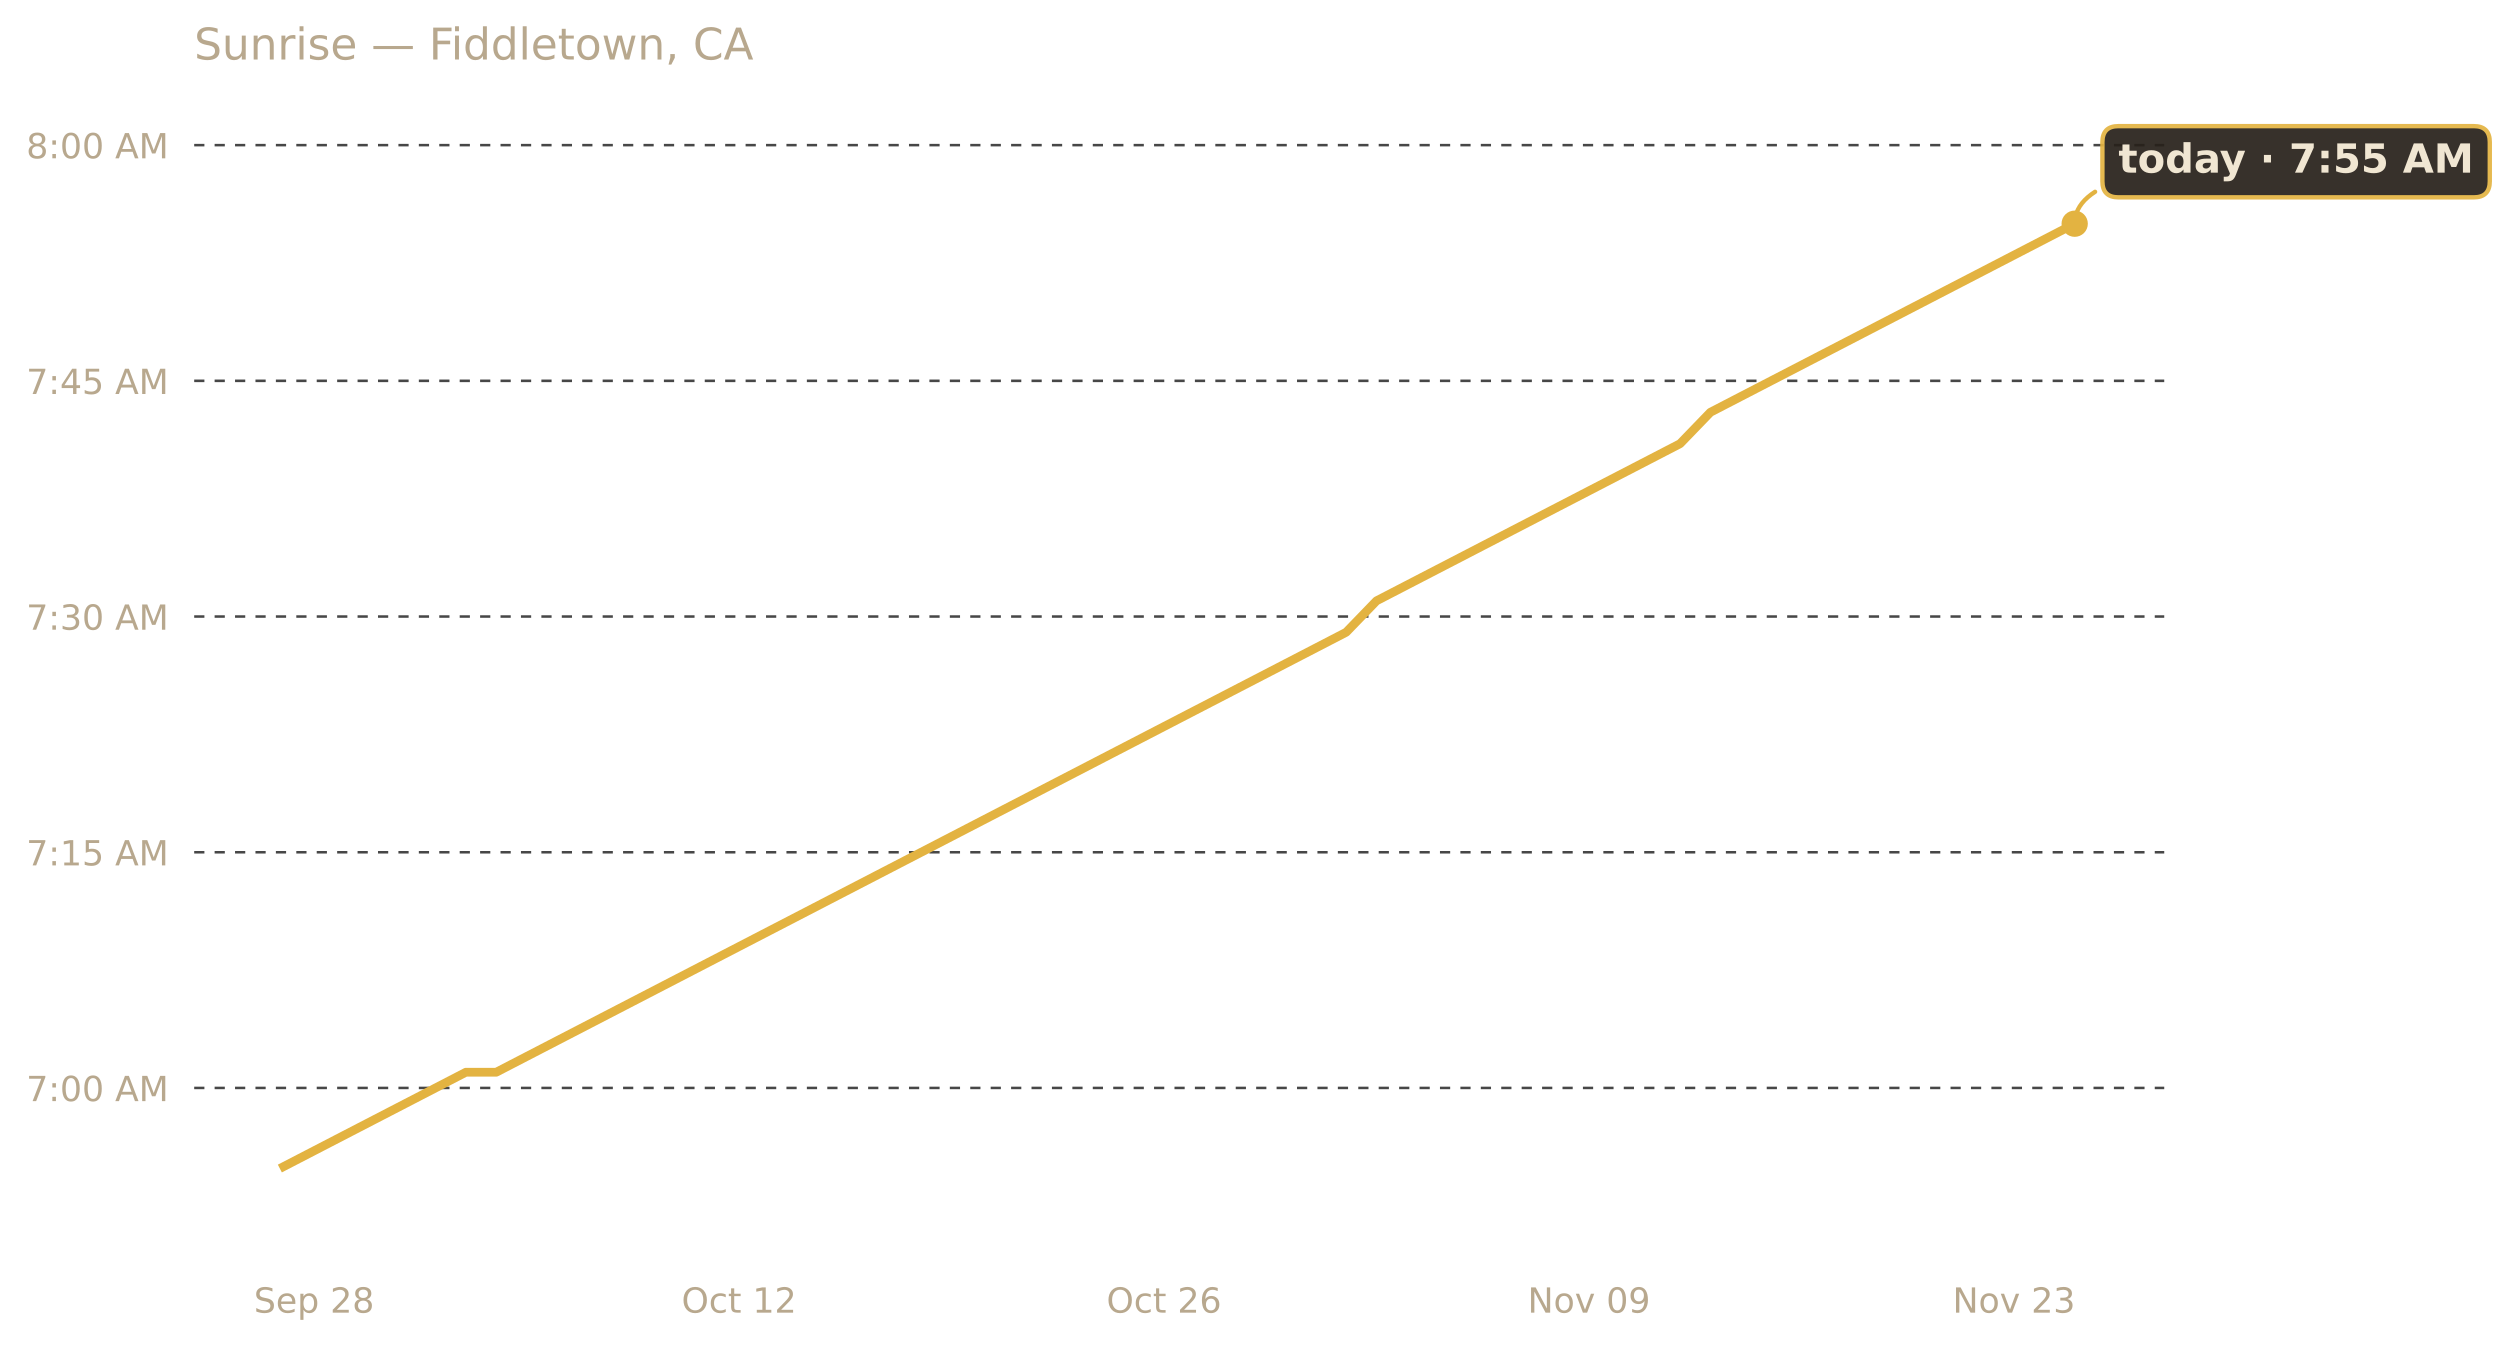
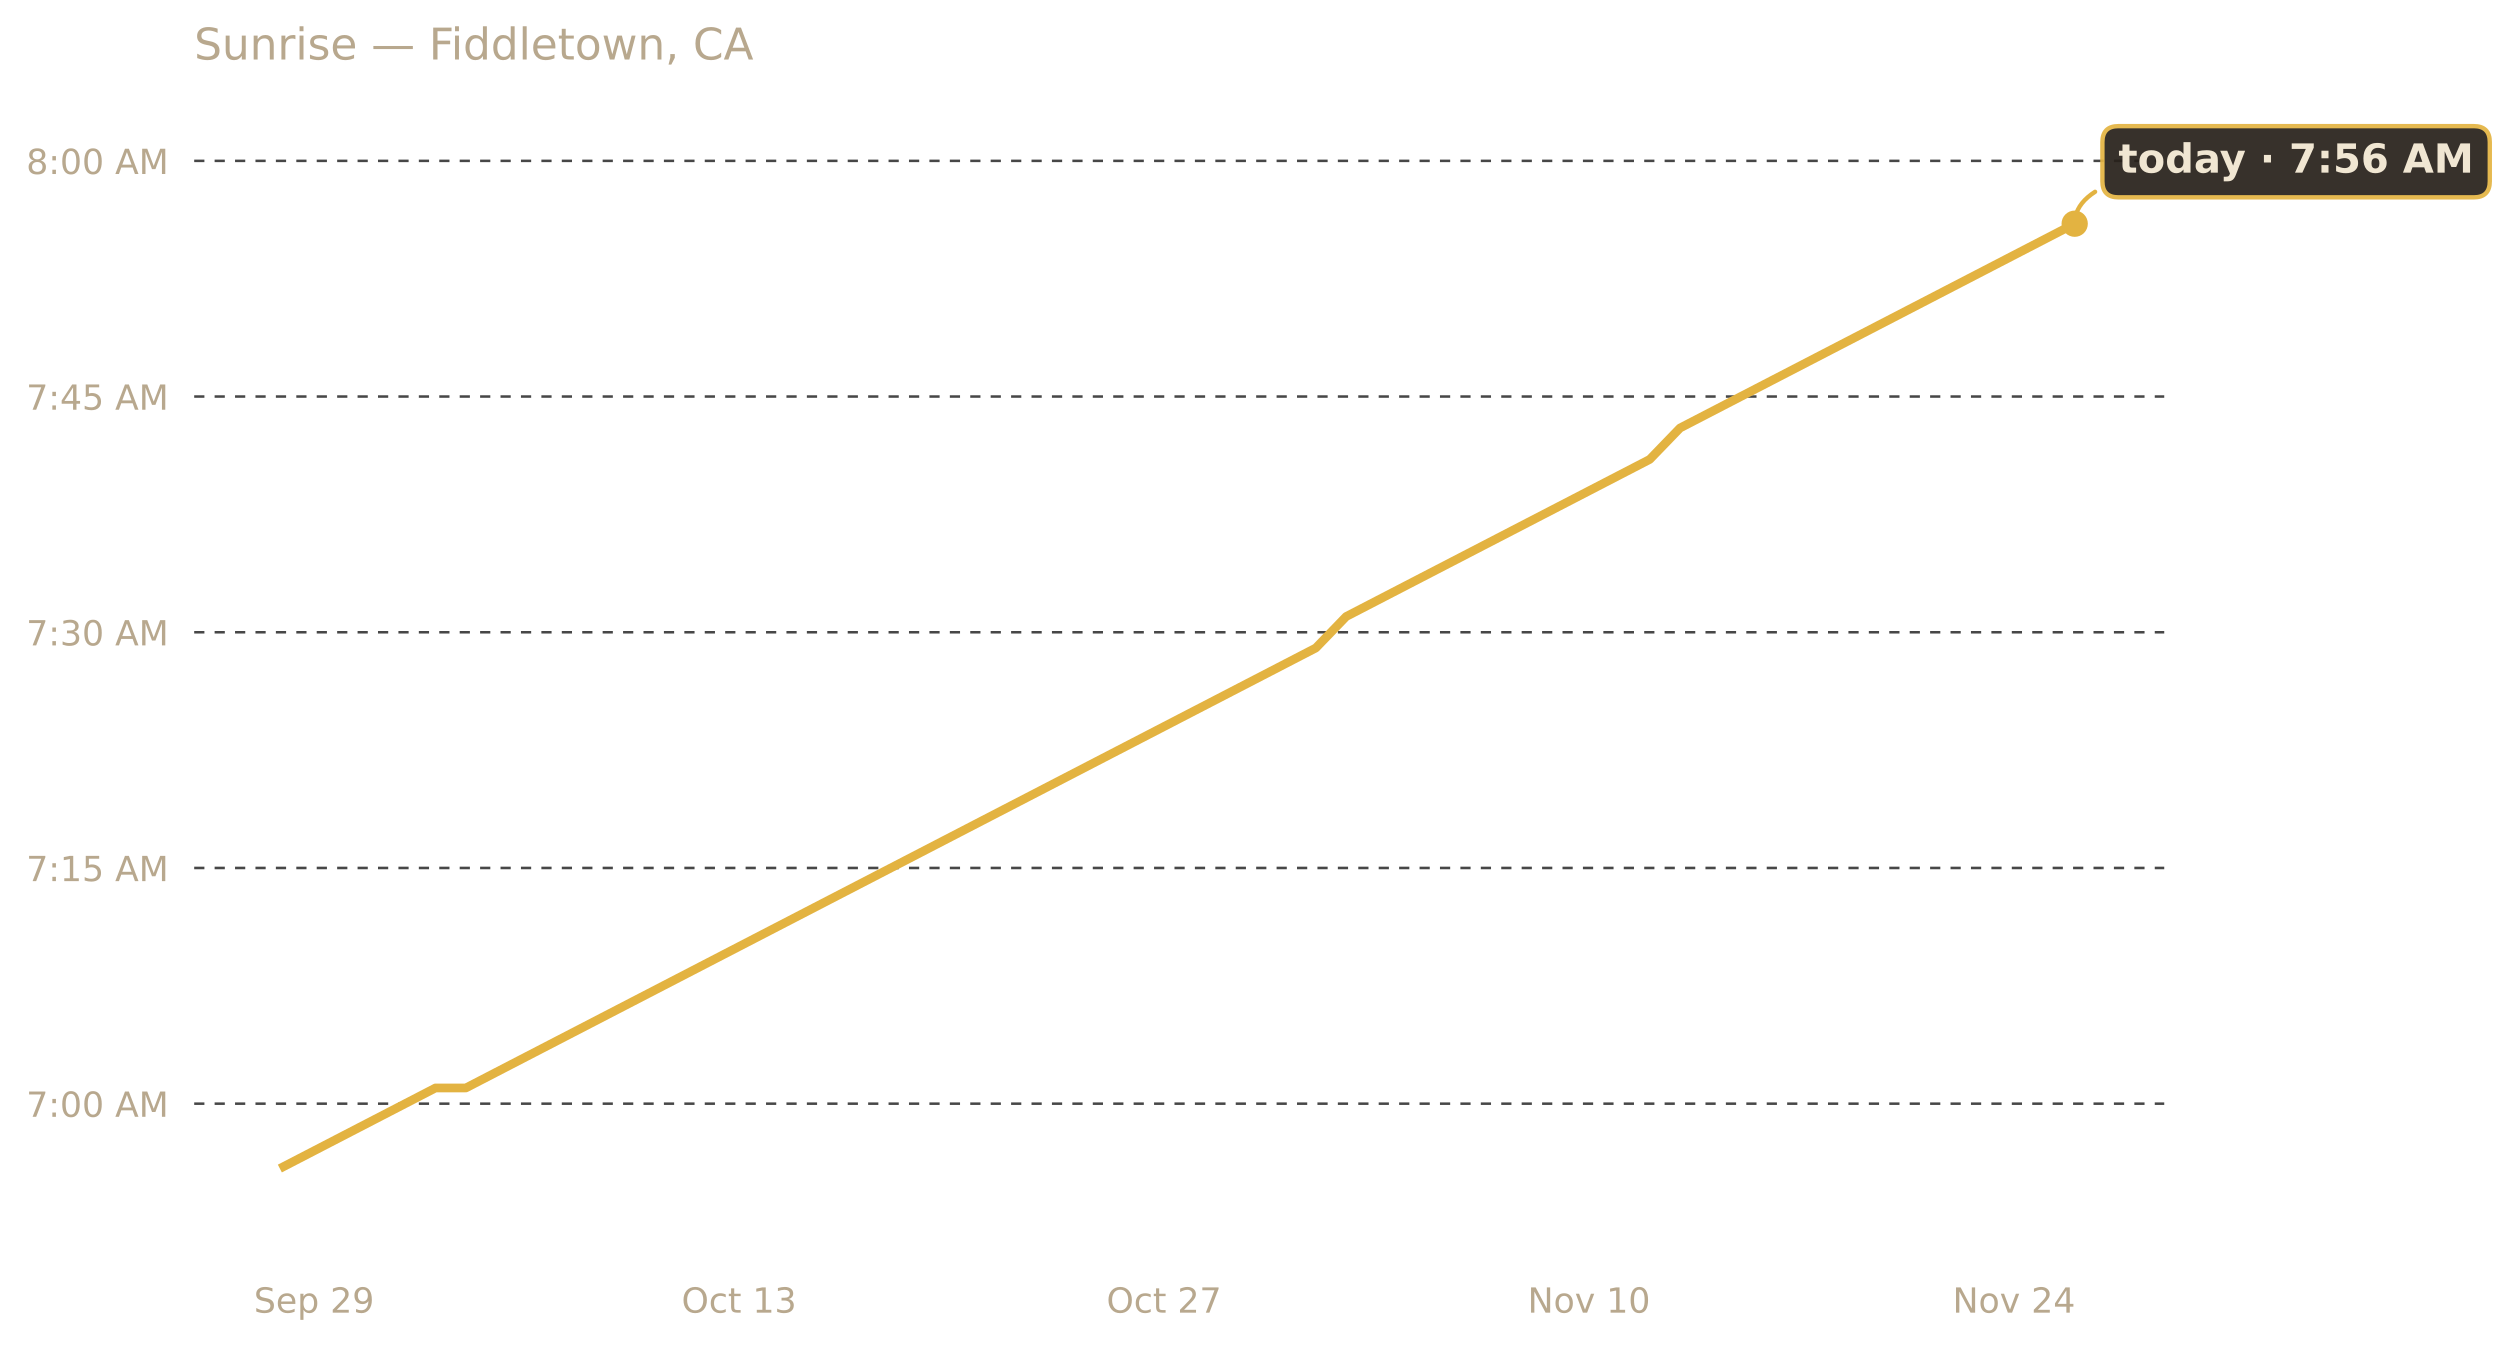
<svg xmlns="http://www.w3.org/2000/svg" xmlns:xlink="http://www.w3.org/1999/xlink" width="685.516pt" height="369.112pt" viewBox="0 0 685.516 369.112" version="1.1">
  <defs>
    <style type="text/css">*{stroke-linejoin: round; stroke-linecap: butt}</style>
  </defs>
  <g id="figure_1">
    <g id="patch_1">
      <path d="M 0 369.112  L 685.516 369.112  L 685.516 0  L 0 0  L 0 369.112  z " style="fill: none; opacity: 0" />
    </g>
    <g id="axes_1">
      <g id="patch_2">
        <path d="M 53.248 345.718  L 593.447 345.718  L 593.447 30.318  L 53.248 30.318  L 53.248 345.718  z " style="fill: none" />
      </g>
      <g id="matplotlib.axis_1">
        <g id="xtick_1">
          <g id="text_1">
            <g style="fill: #b8a88e" transform="translate(69.6183 359.9366) scale(0.095 -0.095)">
              <defs>
                <path id="DejaVuSans-53" d="M 3425 4513  L 3425 3897  Q 3066 4069 2747 4153  Q 2428 4238 2131 4238  Q 1616 4238 1336 4038  Q 1056 3838 1056 3469  Q 1056 3159 1242 3001  Q 1428 2844 1947 2747  L 2328 2669  Q 3034 2534 3370 2195  Q 3706 1856 3706 1288  Q 3706 609 3251 259  Q 2797 -91 1919 -91  Q 1588 -91 1214 -16  Q 841 59 441 206  L 441 856  Q 825 641 1194 531  Q 1563 422 1919 422  Q 2459 422 2753 634  Q 3047 847 3047 1241  Q 3047 1584 2836 1778  Q 2625 1972 2144 2069  L 1759 2144  Q 1053 2284 737 2584  Q 422 2884 422 3419  Q 422 4038 858 4394  Q 1294 4750 2059 4750  Q 2388 4750 2728 4690  Q 3069 4631 3425 4513  z " transform="scale(0.015625)" />
                <path id="DejaVuSans-65" d="M 3597 1894  L 3597 1613  L 953 1613  Q 991 1019 1311 708  Q 1631 397 2203 397  Q 2534 397 2845 478  Q 3156 559 3463 722  L 3463 178  Q 3153 47 2828 -22  Q 2503 -91 2169 -91  Q 1331 -91 842 396  Q 353 884 353 1716  Q 353 2575 817 3079  Q 1281 3584 2069 3584  Q 2775 3584 3186 3129  Q 3597 2675 3597 1894  z M 3022 2063  Q 3016 2534 2758 2815  Q 2500 3097 2075 3097  Q 1594 3097 1305 2825  Q 1016 2553 972 2059  L 3022 2063  z " transform="scale(0.015625)" />
                <path id="DejaVuSans-70" d="M 1159 525  L 1159 -1331  L 581 -1331  L 581 3500  L 1159 3500  L 1159 2969  Q 1341 3281 1617 3432  Q 1894 3584 2278 3584  Q 2916 3584 3314 3078  Q 3713 2572 3713 1747  Q 3713 922 3314 415  Q 2916 -91 2278 -91  Q 1894 -91 1617 61  Q 1341 213 1159 525  z M 3116 1747  Q 3116 2381 2855 2742  Q 2594 3103 2138 3103  Q 1681 3103 1420 2742  Q 1159 2381 1159 1747  Q 1159 1113 1420 752  Q 1681 391 2138 391  Q 2594 391 2855 752  Q 3116 1113 3116 1747  z " transform="scale(0.015625)" />
                <path id="DejaVuSans-20" transform="scale(0.015625)" />
                <path id="DejaVuSans-32" d="M 1228 531  L 3431 531  L 3431 0  L 469 0  L 469 531  Q 828 903 1448 1529  Q 2069 2156 2228 2338  Q 2531 2678 2651 2914  Q 2772 3150 2772 3378  Q 2772 3750 2511 3984  Q 2250 4219 1831 4219  Q 1534 4219 1204 4116  Q 875 4013 500 3803  L 500 4441  Q 881 4594 1212 4672  Q 1544 4750 1819 4750  Q 2544 4750 2975 4387  Q 3406 4025 3406 3419  Q 3406 3131 3298 2873  Q 3191 2616 2906 2266  Q 2828 2175 2409 1742  Q 1991 1309 1228 531  z " transform="scale(0.015625)" />
-                 <path id="DejaVuSans-38" d="M 2034 2216  Q 1584 2216 1326 1975  Q 1069 1734 1069 1313  Q 1069 891 1326 650  Q 1584 409 2034 409  Q 2484 409 2743 651  Q 3003 894 3003 1313  Q 3003 1734 2745 1975  Q 2488 2216 2034 2216  z M 1403 2484  Q 997 2584 770 2862  Q 544 3141 544 3541  Q 544 4100 942 4425  Q 1341 4750 2034 4750  Q 2731 4750 3128 4425  Q 3525 4100 3525 3541  Q 3525 3141 3298 2862  Q 3072 2584 2669 2484  Q 3125 2378 3379 2068  Q 3634 1759 3634 1313  Q 3634 634 3220 271  Q 2806 -91 2034 -91  Q 1263 -91 848 271  Q 434 634 434 1313  Q 434 1759 690 2068  Q 947 2378 1403 2484  z M 1172 3481  Q 1172 3119 1398 2916  Q 1625 2713 2034 2713  Q 2441 2713 2670 2916  Q 2900 3119 2900 3481  Q 2900 3844 2670 4047  Q 2441 4250 2034 4250  Q 1625 4250 1398 4047  Q 1172 3844 1172 3481  z " transform="scale(0.015625)" />
+                 <path id="DejaVuSans-39" d="M 703 97  L 703 672  Q 941 559 1184 500  Q 1428 441 1663 441  Q 2288 441 2617 861  Q 2947 1281 2994 2138  Q 2813 1869 2534 1725  Q 2256 1581 1919 1581  Q 1219 1581 811 2004  Q 403 2428 403 3163  Q 403 3881 828 4315  Q 1253 4750 1959 4750  Q 2769 4750 3195 4129  Q 3622 3509 3622 2328  Q 3622 1225 3098 567  Q 2575 -91 1691 -91  Q 1453 -91 1209 -44  Q 966 3 703 97  z M 1959 2075  Q 2384 2075 2632 2365  Q 2881 2656 2881 3163  Q 2881 3666 2632 3958  Q 2384 4250 1959 4250  Q 1534 4250 1286 3958  Q 1038 3666 1038 3163  Q 1038 2656 1286 2365  Q 1534 2075 1959 2075  z " transform="scale(0.015625)" />
              </defs>
              <use xlink:href="#DejaVuSans-53" />
              <use xlink:href="#DejaVuSans-65" x="63.477" />
              <use xlink:href="#DejaVuSans-70" x="125" />
              <use xlink:href="#DejaVuSans-20" x="188.477" />
              <use xlink:href="#DejaVuSans-32" x="220.264" />
-               <use xlink:href="#DejaVuSans-38" x="283.887" />
+               <use xlink:href="#DejaVuSans-39" x="283.887" />
            </g>
          </g>
        </g>
        <g id="xtick_2">
          <g id="text_2">
            <g style="fill: #b8a88e" transform="translate(186.8889 359.9366) scale(0.095 -0.095)">
              <defs>
                <path id="DejaVuSans-4f" d="M 2522 4238  Q 1834 4238 1429 3725  Q 1025 3213 1025 2328  Q 1025 1447 1429 934  Q 1834 422 2522 422  Q 3209 422 3611 934  Q 4013 1447 4013 2328  Q 4013 3213 3611 3725  Q 3209 4238 2522 4238  z M 2522 4750  Q 3503 4750 4090 4092  Q 4678 3434 4678 2328  Q 4678 1225 4090 567  Q 3503 -91 2522 -91  Q 1538 -91 948 565  Q 359 1222 359 2328  Q 359 3434 948 4092  Q 1538 4750 2522 4750  z " transform="scale(0.015625)" />
                <path id="DejaVuSans-63" d="M 3122 3366  L 3122 2828  Q 2878 2963 2633 3030  Q 2388 3097 2138 3097  Q 1578 3097 1268 2742  Q 959 2388 959 1747  Q 959 1106 1268 751  Q 1578 397 2138 397  Q 2388 397 2633 464  Q 2878 531 3122 666  L 3122 134  Q 2881 22 2623 -34  Q 2366 -91 2075 -91  Q 1284 -91 818 406  Q 353 903 353 1747  Q 353 2603 823 3093  Q 1294 3584 2113 3584  Q 2378 3584 2631 3529  Q 2884 3475 3122 3366  z " transform="scale(0.015625)" />
                <path id="DejaVuSans-74" d="M 1172 4494  L 1172 3500  L 2356 3500  L 2356 3053  L 1172 3053  L 1172 1153  Q 1172 725 1289 603  Q 1406 481 1766 481  L 2356 481  L 2356 0  L 1766 0  Q 1100 0 847 248  Q 594 497 594 1153  L 594 3053  L 172 3053  L 172 3500  L 594 3500  L 594 4494  L 1172 4494  z " transform="scale(0.015625)" />
                <path id="DejaVuSans-31" d="M 794 531  L 1825 531  L 1825 4091  L 703 3866  L 703 4441  L 1819 4666  L 2450 4666  L 2450 531  L 3481 531  L 3481 0  L 794 0  L 794 531  z " transform="scale(0.015625)" />
+                 <path id="DejaVuSans-33" d="M 2597 2516  Q 3050 2419 3304 2112  Q 3559 1806 3559 1356  Q 3559 666 3084 287  Q 2609 -91 1734 -91  Q 1441 -91 1130 -33  Q 819 25 488 141  L 488 750  Q 750 597 1062 519  Q 1375 441 1716 441  Q 2309 441 2620 675  Q 2931 909 2931 1356  Q 2931 1769 2642 2001  Q 2353 2234 1838 2234  L 1294 2234  L 1294 2753  L 1863 2753  Q 2328 2753 2575 2939  Q 2822 3125 2822 3475  Q 2822 3834 2567 4026  Q 2313 4219 1838 4219  Q 1578 4219 1281 4162  Q 984 4106 628 3988  L 628 4550  Q 988 4650 1302 4700  Q 1616 4750 1894 4750  Q 2613 4750 3031 4423  Q 3450 4097 3450 3541  Q 3450 3153 3228 2886  Q 3006 2619 2597 2516  z " transform="scale(0.015625)" />
              </defs>
              <use xlink:href="#DejaVuSans-4f" />
              <use xlink:href="#DejaVuSans-63" x="78.711" />
              <use xlink:href="#DejaVuSans-74" x="133.691" />
              <use xlink:href="#DejaVuSans-20" x="172.9" />
              <use xlink:href="#DejaVuSans-31" x="204.688" />
-               <use xlink:href="#DejaVuSans-32" x="268.311" />
+               <use xlink:href="#DejaVuSans-33" x="268.311" />
            </g>
          </g>
        </g>
        <g id="xtick_3">
          <g id="text_3">
            <g style="fill: #b8a88e" transform="translate(303.4187 359.9366) scale(0.095 -0.095)">
              <defs>
-                 <path id="DejaVuSans-36" d="M 2113 2584  Q 1688 2584 1439 2293  Q 1191 2003 1191 1497  Q 1191 994 1439 701  Q 1688 409 2113 409  Q 2538 409 2786 701  Q 3034 994 3034 1497  Q 3034 2003 2786 2293  Q 2538 2584 2113 2584  z M 3366 4563  L 3366 3988  Q 3128 4100 2886 4159  Q 2644 4219 2406 4219  Q 1781 4219 1451 3797  Q 1122 3375 1075 2522  Q 1259 2794 1537 2939  Q 1816 3084 2150 3084  Q 2853 3084 3261 2657  Q 3669 2231 3669 1497  Q 3669 778 3244 343  Q 2819 -91 2113 -91  Q 1303 -91 875 529  Q 447 1150 447 2328  Q 447 3434 972 4092  Q 1497 4750 2381 4750  Q 2619 4750 2861 4703  Q 3103 4656 3366 4563  z " transform="scale(0.015625)" />
+                 <path id="DejaVuSans-37" d="M 525 4666  L 3525 4666  L 3525 4397  L 1831 0  L 1172 0  L 2766 4134  L 525 4134  L 525 4666  z " transform="scale(0.015625)" />
              </defs>
              <use xlink:href="#DejaVuSans-4f" />
              <use xlink:href="#DejaVuSans-63" x="78.711" />
              <use xlink:href="#DejaVuSans-74" x="133.691" />
              <use xlink:href="#DejaVuSans-20" x="172.9" />
              <use xlink:href="#DejaVuSans-32" x="204.688" />
-               <use xlink:href="#DejaVuSans-36" x="268.311" />
+               <use xlink:href="#DejaVuSans-37" x="268.311" />
            </g>
          </g>
        </g>
        <g id="xtick_4">
          <g id="text_4">
            <g style="fill: #b8a88e" transform="translate(418.8902 359.9366) scale(0.095 -0.095)">
              <defs>
                <path id="DejaVuSans-4e" d="M 628 4666  L 1478 4666  L 3547 763  L 3547 4666  L 4159 4666  L 4159 0  L 3309 0  L 1241 3903  L 1241 0  L 628 0  L 628 4666  z " transform="scale(0.015625)" />
                <path id="DejaVuSans-6f" d="M 1959 3097  Q 1497 3097 1228 2736  Q 959 2375 959 1747  Q 959 1119 1226 758  Q 1494 397 1959 397  Q 2419 397 2687 759  Q 2956 1122 2956 1747  Q 2956 2369 2687 2733  Q 2419 3097 1959 3097  z M 1959 3584  Q 2709 3584 3137 3096  Q 3566 2609 3566 1747  Q 3566 888 3137 398  Q 2709 -91 1959 -91  Q 1206 -91 779 398  Q 353 888 353 1747  Q 353 2609 779 3096  Q 1206 3584 1959 3584  z " transform="scale(0.015625)" />
                <path id="DejaVuSans-76" d="M 191 3500  L 800 3500  L 1894 563  L 2988 3500  L 3597 3500  L 2284 0  L 1503 0  L 191 3500  z " transform="scale(0.015625)" />
                <path id="DejaVuSans-30" d="M 2034 4250  Q 1547 4250 1301 3770  Q 1056 3291 1056 2328  Q 1056 1369 1301 889  Q 1547 409 2034 409  Q 2525 409 2770 889  Q 3016 1369 3016 2328  Q 3016 3291 2770 3770  Q 2525 4250 2034 4250  z M 2034 4750  Q 2819 4750 3233 4129  Q 3647 3509 3647 2328  Q 3647 1150 3233 529  Q 2819 -91 2034 -91  Q 1250 -91 836 529  Q 422 1150 422 2328  Q 422 3509 836 4129  Q 1250 4750 2034 4750  z " transform="scale(0.015625)" />
-                 <path id="DejaVuSans-39" d="M 703 97  L 703 672  Q 941 559 1184 500  Q 1428 441 1663 441  Q 2288 441 2617 861  Q 2947 1281 2994 2138  Q 2813 1869 2534 1725  Q 2256 1581 1919 1581  Q 1219 1581 811 2004  Q 403 2428 403 3163  Q 403 3881 828 4315  Q 1253 4750 1959 4750  Q 2769 4750 3195 4129  Q 3622 3509 3622 2328  Q 3622 1225 3098 567  Q 2575 -91 1691 -91  Q 1453 -91 1209 -44  Q 966 3 703 97  z M 1959 2075  Q 2384 2075 2632 2365  Q 2881 2656 2881 3163  Q 2881 3666 2632 3958  Q 2384 4250 1959 4250  Q 1534 4250 1286 3958  Q 1038 3666 1038 3163  Q 1038 2656 1286 2365  Q 1534 2075 1959 2075  z " transform="scale(0.015625)" />
              </defs>
              <use xlink:href="#DejaVuSans-4e" />
              <use xlink:href="#DejaVuSans-6f" x="74.805" />
              <use xlink:href="#DejaVuSans-76" x="135.986" />
              <use xlink:href="#DejaVuSans-20" x="195.166" />
-               <use xlink:href="#DejaVuSans-30" x="226.953" />
-               <use xlink:href="#DejaVuSans-39" x="290.576" />
+               <use xlink:href="#DejaVuSans-31" x="226.953" />
+               <use xlink:href="#DejaVuSans-30" x="290.576" />
            </g>
          </g>
        </g>
        <g id="xtick_5">
          <g id="text_5">
            <g style="fill: #b8a88e" transform="translate(535.42 359.9366) scale(0.095 -0.095)">
              <defs>
-                 <path id="DejaVuSans-33" d="M 2597 2516  Q 3050 2419 3304 2112  Q 3559 1806 3559 1356  Q 3559 666 3084 287  Q 2609 -91 1734 -91  Q 1441 -91 1130 -33  Q 819 25 488 141  L 488 750  Q 750 597 1062 519  Q 1375 441 1716 441  Q 2309 441 2620 675  Q 2931 909 2931 1356  Q 2931 1769 2642 2001  Q 2353 2234 1838 2234  L 1294 2234  L 1294 2753  L 1863 2753  Q 2328 2753 2575 2939  Q 2822 3125 2822 3475  Q 2822 3834 2567 4026  Q 2313 4219 1838 4219  Q 1578 4219 1281 4162  Q 984 4106 628 3988  L 628 4550  Q 988 4650 1302 4700  Q 1616 4750 1894 4750  Q 2613 4750 3031 4423  Q 3450 4097 3450 3541  Q 3450 3153 3228 2886  Q 3006 2619 2597 2516  z " transform="scale(0.015625)" />
+                 <path id="DejaVuSans-34" d="M 2419 4116  L 825 1625  L 2419 1625  L 2419 4116  z M 2253 4666  L 3047 4666  L 3047 1625  L 3713 1625  L 3713 1100  L 3047 1100  L 3047 0  L 2419 0  L 2419 1100  L 313 1100  L 313 1709  L 2253 4666  z " transform="scale(0.015625)" />
              </defs>
              <use xlink:href="#DejaVuSans-4e" />
              <use xlink:href="#DejaVuSans-6f" x="74.805" />
              <use xlink:href="#DejaVuSans-76" x="135.986" />
              <use xlink:href="#DejaVuSans-20" x="195.166" />
              <use xlink:href="#DejaVuSans-32" x="226.953" />
-               <use xlink:href="#DejaVuSans-33" x="290.576" />
+               <use xlink:href="#DejaVuSans-34" x="290.576" />
            </g>
          </g>
        </g>
      </g>
      <g id="matplotlib.axis_2">
        <g id="ytick_1">
          <g id="line2d_1">
-             <path d="M 53.248 298.322  L 593.447 298.322  " clip-path="url(#p46b8c513aa)" style="fill: none; stroke-dasharray: 2.8,2.8; stroke-dashoffset: 0; stroke: #474747; stroke-width: 0.7" />
+             <path d="M 53.248 302.631  L 593.447 302.631  " clip-path="url(#pb57dcce0b1)" style="fill: none; stroke-dasharray: 2.8,2.8; stroke-dashoffset: 0; stroke: #474747; stroke-width: 0.7" />
          </g>
          <g id="text_6">
-             <g style="fill: #b8a88e" transform="translate(7.2 301.9312) scale(0.095 -0.095)">
-               <defs>
-                 <path id="DejaVuSans-37" d="M 525 4666  L 3525 4666  L 3525 4397  L 1831 0  L 1172 0  L 2766 4134  L 525 4134  L 525 4666  z " transform="scale(0.015625)" />
+             <g style="fill: #b8a88e" transform="translate(7.2 306.24) scale(0.095 -0.095)">
+               <defs>
                <path id="DejaVuSans-3a" d="M 750 794  L 1409 794  L 1409 0  L 750 0  L 750 794  z M 750 3309  L 1409 3309  L 1409 2516  L 750 2516  L 750 3309  z " transform="scale(0.015625)" />
                <path id="DejaVuSans-41" d="M 2188 4044  L 1331 1722  L 3047 1722  L 2188 4044  z M 1831 4666  L 2547 4666  L 4325 0  L 3669 0  L 3244 1197  L 1141 1197  L 716 0  L 50 0  L 1831 4666  z " transform="scale(0.015625)" />
                <path id="DejaVuSans-4d" d="M 628 4666  L 1569 4666  L 2759 1491  L 3956 4666  L 4897 4666  L 4897 0  L 4281 0  L 4281 4097  L 3078 897  L 2444 897  L 1241 4097  L 1241 0  L 628 0  L 628 4666  z " transform="scale(0.015625)" />
              </defs>
              <use xlink:href="#DejaVuSans-37" />
              <use xlink:href="#DejaVuSans-3a" x="63.623" />
              <use xlink:href="#DejaVuSans-30" x="97.314" />
              <use xlink:href="#DejaVuSans-30" x="160.938" />
              <use xlink:href="#DejaVuSans-20" x="224.561" />
              <use xlink:href="#DejaVuSans-41" x="256.348" />
              <use xlink:href="#DejaVuSans-4d" x="324.756" />
            </g>
          </g>
        </g>
        <g id="ytick_2">
          <g id="line2d_2">
-             <path d="M 53.248 233.691  L 593.447 233.691  " clip-path="url(#p46b8c513aa)" style="fill: none; stroke-dasharray: 2.8,2.8; stroke-dashoffset: 0; stroke: #474747; stroke-width: 0.7" />
+             <path d="M 53.248 238  L 593.447 238  " clip-path="url(#pb57dcce0b1)" style="fill: none; stroke-dasharray: 2.8,2.8; stroke-dashoffset: 0; stroke: #474747; stroke-width: 0.7" />
          </g>
          <g id="text_7">
-             <g style="fill: #b8a88e" transform="translate(7.2 237.3001) scale(0.095 -0.095)">
+             <g style="fill: #b8a88e" transform="translate(7.2 241.6088) scale(0.095 -0.095)">
              <defs>
                <path id="DejaVuSans-35" d="M 691 4666  L 3169 4666  L 3169 4134  L 1269 4134  L 1269 2991  Q 1406 3038 1543 3061  Q 1681 3084 1819 3084  Q 2600 3084 3056 2656  Q 3513 2228 3513 1497  Q 3513 744 3044 326  Q 2575 -91 1722 -91  Q 1428 -91 1123 -41  Q 819 9 494 109  L 494 744  Q 775 591 1075 516  Q 1375 441 1709 441  Q 2250 441 2565 725  Q 2881 1009 2881 1497  Q 2881 1984 2565 2268  Q 2250 2553 1709 2553  Q 1456 2553 1204 2497  Q 953 2441 691 2322  L 691 4666  z " transform="scale(0.015625)" />
              </defs>
              <use xlink:href="#DejaVuSans-37" />
              <use xlink:href="#DejaVuSans-3a" x="63.623" />
              <use xlink:href="#DejaVuSans-31" x="97.314" />
              <use xlink:href="#DejaVuSans-35" x="160.938" />
              <use xlink:href="#DejaVuSans-20" x="224.561" />
              <use xlink:href="#DejaVuSans-41" x="256.348" />
              <use xlink:href="#DejaVuSans-4d" x="324.756" />
            </g>
          </g>
        </g>
        <g id="ytick_3">
          <g id="line2d_3">
-             <path d="M 53.248 169.06  L 593.447 169.06  " clip-path="url(#p46b8c513aa)" style="fill: none; stroke-dasharray: 2.8,2.8; stroke-dashoffset: 0; stroke: #474747; stroke-width: 0.7" />
+             <path d="M 53.248 173.368  L 593.447 173.368  " clip-path="url(#pb57dcce0b1)" style="fill: none; stroke-dasharray: 2.8,2.8; stroke-dashoffset: 0; stroke: #474747; stroke-width: 0.7" />
          </g>
          <g id="text_8">
-             <g style="fill: #b8a88e" transform="translate(7.2 172.6689) scale(0.095 -0.095)">
+             <g style="fill: #b8a88e" transform="translate(7.2 176.9777) scale(0.095 -0.095)">
              <use xlink:href="#DejaVuSans-37" />
              <use xlink:href="#DejaVuSans-3a" x="63.623" />
              <use xlink:href="#DejaVuSans-33" x="97.314" />
              <use xlink:href="#DejaVuSans-30" x="160.938" />
              <use xlink:href="#DejaVuSans-20" x="224.561" />
              <use xlink:href="#DejaVuSans-41" x="256.348" />
              <use xlink:href="#DejaVuSans-4d" x="324.756" />
            </g>
          </g>
        </g>
        <g id="ytick_4">
          <g id="line2d_4">
-             <path d="M 53.248 104.429  L 593.447 104.429  " clip-path="url(#p46b8c513aa)" style="fill: none; stroke-dasharray: 2.8,2.8; stroke-dashoffset: 0; stroke: #474747; stroke-width: 0.7" />
+             <path d="M 53.248 108.737  L 593.447 108.737  " clip-path="url(#pb57dcce0b1)" style="fill: none; stroke-dasharray: 2.8,2.8; stroke-dashoffset: 0; stroke: #474747; stroke-width: 0.7" />
          </g>
          <g id="text_9">
-             <g style="fill: #b8a88e" transform="translate(7.2 108.0378) scale(0.095 -0.095)">
-               <defs>
-                 <path id="DejaVuSans-34" d="M 2419 4116  L 825 1625  L 2419 1625  L 2419 4116  z M 2253 4666  L 3047 4666  L 3047 1625  L 3713 1625  L 3713 1100  L 3047 1100  L 3047 0  L 2419 0  L 2419 1100  L 313 1100  L 313 1709  L 2253 4666  z " transform="scale(0.015625)" />
-               </defs>
+             <g style="fill: #b8a88e" transform="translate(7.2 112.3465) scale(0.095 -0.095)">
              <use xlink:href="#DejaVuSans-37" />
              <use xlink:href="#DejaVuSans-3a" x="63.623" />
              <use xlink:href="#DejaVuSans-34" x="97.314" />
              <use xlink:href="#DejaVuSans-35" x="160.938" />
              <use xlink:href="#DejaVuSans-20" x="224.561" />
              <use xlink:href="#DejaVuSans-41" x="256.348" />
              <use xlink:href="#DejaVuSans-4d" x="324.756" />
            </g>
          </g>
        </g>
        <g id="ytick_5">
          <g id="line2d_5">
-             <path d="M 53.248 39.797  L 593.447 39.797  " clip-path="url(#p46b8c513aa)" style="fill: none; stroke-dasharray: 2.8,2.8; stroke-dashoffset: 0; stroke: #474747; stroke-width: 0.7" />
+             <path d="M 53.248 44.106  L 593.447 44.106  " clip-path="url(#pb57dcce0b1)" style="fill: none; stroke-dasharray: 2.8,2.8; stroke-dashoffset: 0; stroke: #474747; stroke-width: 0.7" />
          </g>
          <g id="text_10">
-             <g style="fill: #b8a88e" transform="translate(7.2 43.40662) scale(0.095 -0.095)">
+             <g style="fill: #b8a88e" transform="translate(7.2 47.71536) scale(0.095 -0.095)">
+               <defs>
+                 <path id="DejaVuSans-38" d="M 2034 2216  Q 1584 2216 1326 1975  Q 1069 1734 1069 1313  Q 1069 891 1326 650  Q 1584 409 2034 409  Q 2484 409 2743 651  Q 3003 894 3003 1313  Q 3003 1734 2745 1975  Q 2488 2216 2034 2216  z M 1403 2484  Q 997 2584 770 2862  Q 544 3141 544 3541  Q 544 4100 942 4425  Q 1341 4750 2034 4750  Q 2731 4750 3128 4425  Q 3525 4100 3525 3541  Q 3525 3141 3298 2862  Q 3072 2584 2669 2484  Q 3125 2378 3379 2068  Q 3634 1759 3634 1313  Q 3634 634 3220 271  Q 2806 -91 2034 -91  Q 1263 -91 848 271  Q 434 634 434 1313  Q 434 1759 690 2068  Q 947 2378 1403 2484  z M 1172 3481  Q 1172 3119 1398 2916  Q 1625 2713 2034 2713  Q 2441 2713 2670 2916  Q 2900 3119 2900 3481  Q 2900 3844 2670 4047  Q 2441 4250 2034 4250  Q 1625 4250 1398 4047  Q 1172 3844 1172 3481  z " transform="scale(0.015625)" />
+               </defs>
              <use xlink:href="#DejaVuSans-38" />
              <use xlink:href="#DejaVuSans-3a" x="63.623" />
              <use xlink:href="#DejaVuSans-30" x="97.314" />
              <use xlink:href="#DejaVuSans-30" x="160.938" />
              <use xlink:href="#DejaVuSans-20" x="224.561" />
              <use xlink:href="#DejaVuSans-41" x="256.348" />
              <use xlink:href="#DejaVuSans-4d" x="324.756" />
            </g>
          </g>
        </g>
      </g>
      <g id="line2d_6">
-         <path d="M 77.802 319.866  L 86.126 315.557  L 94.45 311.248  L 102.773 306.939  L 111.097 302.631  L 119.42 298.322  L 127.744 294.013  L 136.067 294.013  L 144.391 289.704  L 152.715 285.396  L 161.038 281.087  L 169.362 276.778  L 177.685 272.469  L 186.009 268.161  L 194.332 263.852  L 202.656 259.543  L 210.979 255.235  L 219.303 250.926  L 227.627 246.617  L 235.95 242.308  L 244.274 238  L 252.597 233.691  L 260.921 229.382  L 269.244 225.073  L 277.568 220.765  L 285.891 216.456  L 294.215 212.147  L 302.539 207.838  L 310.862 203.53  L 319.186 199.221  L 327.509 194.912  L 335.833 190.603  L 344.156 186.295  L 352.48 181.986  L 360.804 177.677  L 369.127 173.368  L 377.451 164.751  L 385.774 160.442  L 394.098 156.133  L 402.421 151.825  L 410.745 147.516  L 419.068 143.207  L 427.392 138.898  L 435.716 134.59  L 444.039 130.281  L 452.363 125.972  L 460.686 121.663  L 469.01 113.046  L 477.333 108.737  L 485.657 104.429  L 493.981 100.12  L 502.304 95.811  L 510.628 91.502  L 518.951 87.194  L 527.275 82.885  L 535.598 78.576  L 543.922 74.267  L 552.245 69.959  L 560.569 65.65  L 568.893 61.341  " clip-path="url(#p46b8c513aa)" style="fill: none; stroke: #e3b341; stroke-width: 2.4; stroke-linecap: square" />
+         <path d="M 77.802 319.866  L 86.126 315.557  L 94.45 311.248  L 102.773 306.939  L 111.097 302.631  L 119.42 298.322  L 127.744 298.322  L 136.067 294.013  L 144.391 289.704  L 152.715 285.396  L 161.038 281.087  L 169.362 276.778  L 177.685 272.469  L 186.009 268.161  L 194.332 263.852  L 202.656 259.543  L 210.979 255.235  L 219.303 250.926  L 227.627 246.617  L 235.95 242.308  L 244.274 238  L 252.597 233.691  L 260.921 229.382  L 269.244 225.073  L 277.568 220.765  L 285.891 216.456  L 294.215 212.147  L 302.539 207.838  L 310.862 203.53  L 319.186 199.221  L 327.509 194.912  L 335.833 190.603  L 344.156 186.295  L 352.48 181.986  L 360.804 177.677  L 369.127 169.06  L 377.451 164.751  L 385.774 160.442  L 394.098 156.133  L 402.421 151.825  L 410.745 147.516  L 419.068 143.207  L 427.392 138.898  L 435.716 134.59  L 444.039 130.281  L 452.363 125.972  L 460.686 117.355  L 469.01 113.046  L 477.333 108.737  L 485.657 104.429  L 493.981 100.12  L 502.304 95.811  L 510.628 91.502  L 518.951 87.194  L 527.275 82.885  L 535.598 78.576  L 543.922 74.267  L 552.245 69.959  L 560.569 65.65  L 568.893 61.341  " clip-path="url(#pb57dcce0b1)" style="fill: none; stroke: #e3b341; stroke-width: 2.4; stroke-linecap: square" />
      </g>
      <g id="patch_3">
        <path d="M 574.481 52.594  Q 570.003 55.472 569.113 59.354  " style="fill: none; stroke: #e3b341; stroke-width: 1.2; stroke-linecap: round" />
      </g>
      <g id="text_11">
        <g id="patch_4">
          <path d="M 580.893 54.115  L 678.316 54.115  Q 682.716 54.115 682.716 49.715  L 682.716 38.983  Q 682.716 34.583 678.316 34.583  L 580.893 34.583  Q 576.493 34.583 576.493 38.983  L 576.493 49.715  Q 576.493 54.115 580.893 54.115  z " style="fill: #262019; opacity: 0.92; stroke: #e3b341; stroke-width: 1.2; stroke-linejoin: miter" />
        </g>
        <g style="fill: #f0e6d2" transform="translate(580.8926 47.34108) scale(0.11 -0.11)">
          <defs>
            <path id="DejaVuSans-Bold-74" d="M 1759 4494  L 1759 3500  L 2913 3500  L 2913 2700  L 1759 2700  L 1759 1216  Q 1759 972 1856 886  Q 1953 800 2241 800  L 2816 800  L 2816 0  L 1856 0  Q 1194 0 917 276  Q 641 553 641 1216  L 641 2700  L 84 2700  L 84 3500  L 641 3500  L 641 4494  L 1759 4494  z " transform="scale(0.015625)" />
            <path id="DejaVuSans-Bold-6f" d="M 2203 2784  Q 1831 2784 1636 2517  Q 1441 2250 1441 1747  Q 1441 1244 1636 976  Q 1831 709 2203 709  Q 2569 709 2762 976  Q 2956 1244 2956 1747  Q 2956 2250 2762 2517  Q 2569 2784 2203 2784  z M 2203 3584  Q 3106 3584 3614 3096  Q 4122 2609 4122 1747  Q 4122 884 3614 396  Q 3106 -91 2203 -91  Q 1297 -91 786 396  Q 275 884 275 1747  Q 275 2609 786 3096  Q 1297 3584 2203 3584  z " transform="scale(0.015625)" />
            <path id="DejaVuSans-Bold-64" d="M 2919 2988  L 2919 4863  L 4044 4863  L 4044 0  L 2919 0  L 2919 506  Q 2688 197 2409 53  Q 2131 -91 1766 -91  Q 1119 -91 703 423  Q 288 938 288 1747  Q 288 2556 703 3070  Q 1119 3584 1766 3584  Q 2128 3584 2408 3439  Q 2688 3294 2919 2988  z M 2181 722  Q 2541 722 2730 984  Q 2919 1247 2919 1747  Q 2919 2247 2730 2509  Q 2541 2772 2181 2772  Q 1825 2772 1636 2509  Q 1447 2247 1447 1747  Q 1447 1247 1636 984  Q 1825 722 2181 722  z " transform="scale(0.015625)" />
            <path id="DejaVuSans-Bold-61" d="M 2106 1575  Q 1756 1575 1579 1456  Q 1403 1338 1403 1106  Q 1403 894 1545 773  Q 1688 653 1941 653  Q 2256 653 2472 879  Q 2688 1106 2688 1447  L 2688 1575  L 2106 1575  z M 3816 1997  L 3816 0  L 2688 0  L 2688 519  Q 2463 200 2181 54  Q 1900 -91 1497 -91  Q 953 -91 614 226  Q 275 544 275 1050  Q 275 1666 698 1953  Q 1122 2241 2028 2241  L 2688 2241  L 2688 2328  Q 2688 2594 2478 2717  Q 2269 2841 1825 2841  Q 1466 2841 1156 2769  Q 847 2697 581 2553  L 581 3406  Q 941 3494 1303 3539  Q 1666 3584 2028 3584  Q 2975 3584 3395 3211  Q 3816 2838 3816 1997  z " transform="scale(0.015625)" />
            <path id="DejaVuSans-Bold-79" d="M 78 3500  L 1197 3500  L 2138 1125  L 2938 3500  L 4056 3500  L 2584 -331  Q 2363 -916 2067 -1148  Q 1772 -1381 1288 -1381  L 641 -1381  L 641 -647  L 991 -647  Q 1275 -647 1404 -556  Q 1534 -466 1606 -231  L 1638 -134  L 78 3500  z " transform="scale(0.015625)" />
            <path id="DejaVuSans-Bold-20" transform="scale(0.015625)" />
            <path id="DejaVuSans-Bold-b7" d="M 653 2828  L 1778 2828  L 1778 1619  L 653 1619  L 653 2828  z " transform="scale(0.015625)" />
            <path id="DejaVuSans-Bold-37" d="M 428 4666  L 3944 4666  L 3944 3988  L 2125 0  L 953 0  L 2675 3781  L 428 3781  L 428 4666  z " transform="scale(0.015625)" />
            <path id="DejaVuSans-Bold-3a" d="M 716 3500  L 1844 3500  L 1844 2291  L 716 2291  L 716 3500  z M 716 1209  L 1844 1209  L 1844 0  L 716 0  L 716 1209  z " transform="scale(0.015625)" />
            <path id="DejaVuSans-Bold-35" d="M 678 4666  L 3669 4666  L 3669 3781  L 1638 3781  L 1638 3059  Q 1775 3097 1914 3117  Q 2053 3138 2203 3138  Q 3056 3138 3531 2711  Q 4006 2284 4006 1522  Q 4006 766 3489 337  Q 2972 -91 2053 -91  Q 1656 -91 1267 -14  Q 878 63 494 219  L 494 1166  Q 875 947 1217 837  Q 1559 728 1863 728  Q 2300 728 2551 942  Q 2803 1156 2803 1522  Q 2803 1891 2551 2103  Q 2300 2316 1863 2316  Q 1603 2316 1309 2248  Q 1016 2181 678 2041  L 678 4666  z " transform="scale(0.015625)" />
+             <path id="DejaVuSans-Bold-36" d="M 2316 2303  Q 2000 2303 1842 2098  Q 1684 1894 1684 1484  Q 1684 1075 1842 870  Q 2000 666 2316 666  Q 2634 666 2792 870  Q 2950 1075 2950 1484  Q 2950 1894 2792 2098  Q 2634 2303 2316 2303  z M 3803 4544  L 3803 3681  Q 3506 3822 3243 3889  Q 2981 3956 2731 3956  Q 2194 3956 1894 3657  Q 1594 3359 1544 2772  Q 1750 2925 1990 3001  Q 2231 3078 2516 3078  Q 3231 3078 3670 2659  Q 4109 2241 4109 1563  Q 4109 813 3618 361  Q 3128 -91 2303 -91  Q 1394 -91 895 523  Q 397 1138 397 2266  Q 397 3422 980 4083  Q 1563 4744 2578 4744  Q 2900 4744 3203 4694  Q 3506 4644 3803 4544  z " transform="scale(0.015625)" />
            <path id="DejaVuSans-Bold-41" d="M 3419 850  L 1538 850  L 1241 0  L 31 0  L 1759 4666  L 3194 4666  L 4922 0  L 3713 0  L 3419 850  z M 1838 1716  L 3116 1716  L 2478 3572  L 1838 1716  z " transform="scale(0.015625)" />
            <path id="DejaVuSans-Bold-4d" d="M 588 4666  L 2119 4666  L 3181 2169  L 4250 4666  L 5778 4666  L 5778 0  L 4641 0  L 4641 3413  L 3566 897  L 2803 897  L 1728 3413  L 1728 0  L 588 0  L 588 4666  z " transform="scale(0.015625)" />
          </defs>
          <use xlink:href="#DejaVuSans-Bold-74" />
          <use xlink:href="#DejaVuSans-Bold-6f" x="47.803" />
          <use xlink:href="#DejaVuSans-Bold-64" x="116.504" />
          <use xlink:href="#DejaVuSans-Bold-61" x="188.086" />
          <use xlink:href="#DejaVuSans-Bold-79" x="252.441" />
          <use xlink:href="#DejaVuSans-Bold-20" x="317.627" />
          <use xlink:href="#DejaVuSans-Bold-b7" x="352.441" />
          <use xlink:href="#DejaVuSans-Bold-20" x="390.43" />
          <use xlink:href="#DejaVuSans-Bold-37" x="425.244" />
          <use xlink:href="#DejaVuSans-Bold-3a" x="494.824" />
          <use xlink:href="#DejaVuSans-Bold-35" x="534.814" />
-           <use xlink:href="#DejaVuSans-Bold-35" x="604.395" />
+           <use xlink:href="#DejaVuSans-Bold-36" x="604.395" />
          <use xlink:href="#DejaVuSans-Bold-20" x="673.975" />
          <use xlink:href="#DejaVuSans-Bold-41" x="708.789" />
          <use xlink:href="#DejaVuSans-Bold-4d" x="786.182" />
        </g>
      </g>
      <g id="text_12">
        <g style="fill: #b8a88e" transform="translate(53.24797 16.31812) scale(0.12 -0.12)">
          <defs>
            <path id="DejaVuSans-75" d="M 544 1381  L 544 3500  L 1119 3500  L 1119 1403  Q 1119 906 1312 657  Q 1506 409 1894 409  Q 2359 409 2629 706  Q 2900 1003 2900 1516  L 2900 3500  L 3475 3500  L 3475 0  L 2900 0  L 2900 538  Q 2691 219 2414 64  Q 2138 -91 1772 -91  Q 1169 -91 856 284  Q 544 659 544 1381  z M 1991 3584  L 1991 3584  z " transform="scale(0.015625)" />
            <path id="DejaVuSans-6e" d="M 3513 2113  L 3513 0  L 2938 0  L 2938 2094  Q 2938 2591 2744 2837  Q 2550 3084 2163 3084  Q 1697 3084 1428 2787  Q 1159 2491 1159 1978  L 1159 0  L 581 0  L 581 3500  L 1159 3500  L 1159 2956  Q 1366 3272 1645 3428  Q 1925 3584 2291 3584  Q 2894 3584 3203 3211  Q 3513 2838 3513 2113  z " transform="scale(0.015625)" />
            <path id="DejaVuSans-72" d="M 2631 2963  Q 2534 3019 2420 3045  Q 2306 3072 2169 3072  Q 1681 3072 1420 2755  Q 1159 2438 1159 1844  L 1159 0  L 581 0  L 581 3500  L 1159 3500  L 1159 2956  Q 1341 3275 1631 3429  Q 1922 3584 2338 3584  Q 2397 3584 2469 3576  Q 2541 3569 2628 3553  L 2631 2963  z " transform="scale(0.015625)" />
            <path id="DejaVuSans-69" d="M 603 3500  L 1178 3500  L 1178 0  L 603 0  L 603 3500  z M 603 4863  L 1178 4863  L 1178 4134  L 603 4134  L 603 4863  z " transform="scale(0.015625)" />
            <path id="DejaVuSans-73" d="M 2834 3397  L 2834 2853  Q 2591 2978 2328 3040  Q 2066 3103 1784 3103  Q 1356 3103 1142 2972  Q 928 2841 928 2578  Q 928 2378 1081 2264  Q 1234 2150 1697 2047  L 1894 2003  Q 2506 1872 2764 1633  Q 3022 1394 3022 966  Q 3022 478 2636 193  Q 2250 -91 1575 -91  Q 1294 -91 989 -36  Q 684 19 347 128  L 347 722  Q 666 556 975 473  Q 1284 391 1588 391  Q 1994 391 2212 530  Q 2431 669 2431 922  Q 2431 1156 2273 1281  Q 2116 1406 1581 1522  L 1381 1569  Q 847 1681 609 1914  Q 372 2147 372 2553  Q 372 3047 722 3315  Q 1072 3584 1716 3584  Q 2034 3584 2315 3537  Q 2597 3491 2834 3397  z " transform="scale(0.015625)" />
            <path id="DejaVuSans-2014" d="M 313 1978  L 6088 1978  L 6088 1528  L 313 1528  L 313 1978  z " transform="scale(0.015625)" />
            <path id="DejaVuSans-46" d="M 628 4666  L 3309 4666  L 3309 4134  L 1259 4134  L 1259 2759  L 3109 2759  L 3109 2228  L 1259 2228  L 1259 0  L 628 0  L 628 4666  z " transform="scale(0.015625)" />
            <path id="DejaVuSans-64" d="M 2906 2969  L 2906 4863  L 3481 4863  L 3481 0  L 2906 0  L 2906 525  Q 2725 213 2448 61  Q 2172 -91 1784 -91  Q 1150 -91 751 415  Q 353 922 353 1747  Q 353 2572 751 3078  Q 1150 3584 1784 3584  Q 2172 3584 2448 3432  Q 2725 3281 2906 2969  z M 947 1747  Q 947 1113 1208 752  Q 1469 391 1925 391  Q 2381 391 2643 752  Q 2906 1113 2906 1747  Q 2906 2381 2643 2742  Q 2381 3103 1925 3103  Q 1469 3103 1208 2742  Q 947 2381 947 1747  z " transform="scale(0.015625)" />
            <path id="DejaVuSans-6c" d="M 603 4863  L 1178 4863  L 1178 0  L 603 0  L 603 4863  z " transform="scale(0.015625)" />
            <path id="DejaVuSans-77" d="M 269 3500  L 844 3500  L 1563 769  L 2278 3500  L 2956 3500  L 3675 769  L 4391 3500  L 4966 3500  L 4050 0  L 3372 0  L 2619 2869  L 1863 0  L 1184 0  L 269 3500  z " transform="scale(0.015625)" />
            <path id="DejaVuSans-2c" d="M 750 794  L 1409 794  L 1409 256  L 897 -744  L 494 -744  L 750 256  L 750 794  z " transform="scale(0.015625)" />
            <path id="DejaVuSans-43" d="M 4122 4306  L 4122 3641  Q 3803 3938 3442 4084  Q 3081 4231 2675 4231  Q 1875 4231 1450 3742  Q 1025 3253 1025 2328  Q 1025 1406 1450 917  Q 1875 428 2675 428  Q 3081 428 3442 575  Q 3803 722 4122 1019  L 4122 359  Q 3791 134 3420 21  Q 3050 -91 2638 -91  Q 1578 -91 968 557  Q 359 1206 359 2328  Q 359 3453 968 4101  Q 1578 4750 2638 4750  Q 3056 4750 3426 4639  Q 3797 4528 4122 4306  z " transform="scale(0.015625)" />
          </defs>
          <use xlink:href="#DejaVuSans-53" />
          <use xlink:href="#DejaVuSans-75" x="63.477" />
          <use xlink:href="#DejaVuSans-6e" x="126.855" />
          <use xlink:href="#DejaVuSans-72" x="190.234" />
          <use xlink:href="#DejaVuSans-69" x="231.348" />
          <use xlink:href="#DejaVuSans-73" x="259.131" />
          <use xlink:href="#DejaVuSans-65" x="311.23" />
          <use xlink:href="#DejaVuSans-20" x="372.754" />
          <use xlink:href="#DejaVuSans-2014" x="404.541" />
          <use xlink:href="#DejaVuSans-20" x="504.541" />
          <use xlink:href="#DejaVuSans-46" x="536.328" />
          <use xlink:href="#DejaVuSans-69" x="586.598" />
          <use xlink:href="#DejaVuSans-64" x="614.381" />
          <use xlink:href="#DejaVuSans-64" x="677.857" />
          <use xlink:href="#DejaVuSans-6c" x="741.334" />
          <use xlink:href="#DejaVuSans-65" x="769.117" />
          <use xlink:href="#DejaVuSans-74" x="830.641" />
          <use xlink:href="#DejaVuSans-6f" x="869.85" />
          <use xlink:href="#DejaVuSans-77" x="931.031" />
          <use xlink:href="#DejaVuSans-6e" x="1012.818" />
          <use xlink:href="#DejaVuSans-2c" x="1076.197" />
          <use xlink:href="#DejaVuSans-20" x="1107.984" />
          <use xlink:href="#DejaVuSans-43" x="1139.771" />
          <use xlink:href="#DejaVuSans-41" x="1209.596" />
        </g>
      </g>
      <g id="PathCollection_1">
        <defs>
-           <path id="m02d50e07f2" d="M 0 3.606  C 0.956 3.606 1.873 3.226 2.55 2.55  C 3.226 1.873 3.606 0.956 3.606 0  C 3.606 -0.956 3.226 -1.873 2.55 -2.55  C 1.873 -3.226 0.956 -3.606 0 -3.606  C -0.956 -3.606 -1.873 -3.226 -2.55 -2.55  C -3.226 -1.873 -3.606 -0.956 -3.606 0  C -3.606 0.956 -3.226 1.873 -2.55 2.55  C -1.873 3.226 -0.956 3.606 0 3.606  z " />
+           <path id="m5c9e5e8fe9" d="M 0 3.606  C 0.956 3.606 1.873 3.226 2.55 2.55  C 3.226 1.873 3.606 0.956 3.606 0  C 3.606 -0.956 3.226 -1.873 2.55 -2.55  C 1.873 -3.226 0.956 -3.606 0 -3.606  C -0.956 -3.606 -1.873 -3.226 -2.55 -2.55  C -3.226 -1.873 -3.606 -0.956 -3.606 0  C -3.606 0.956 -3.226 1.873 -2.55 2.55  C -1.873 3.226 -0.956 3.606 0 3.606  z " />
        </defs>
-         <g clip-path="url(#p46b8c513aa)">
-           <use xlink:href="#m02d50e07f2" x="568.893" y="61.341" style="fill: #e3b341" />
+         <g clip-path="url(#pb57dcce0b1)">
+           <use xlink:href="#m5c9e5e8fe9" x="568.893" y="61.341" style="fill: #e3b341" />
        </g>
      </g>
    </g>
  </g>
  <defs>
-     <clipPath id="p46b8c513aa">
+     <clipPath id="pb57dcce0b1">
      <rect x="53.248" y="30.318" width="540.199" height="315.4" />
    </clipPath>
  </defs>
</svg>
